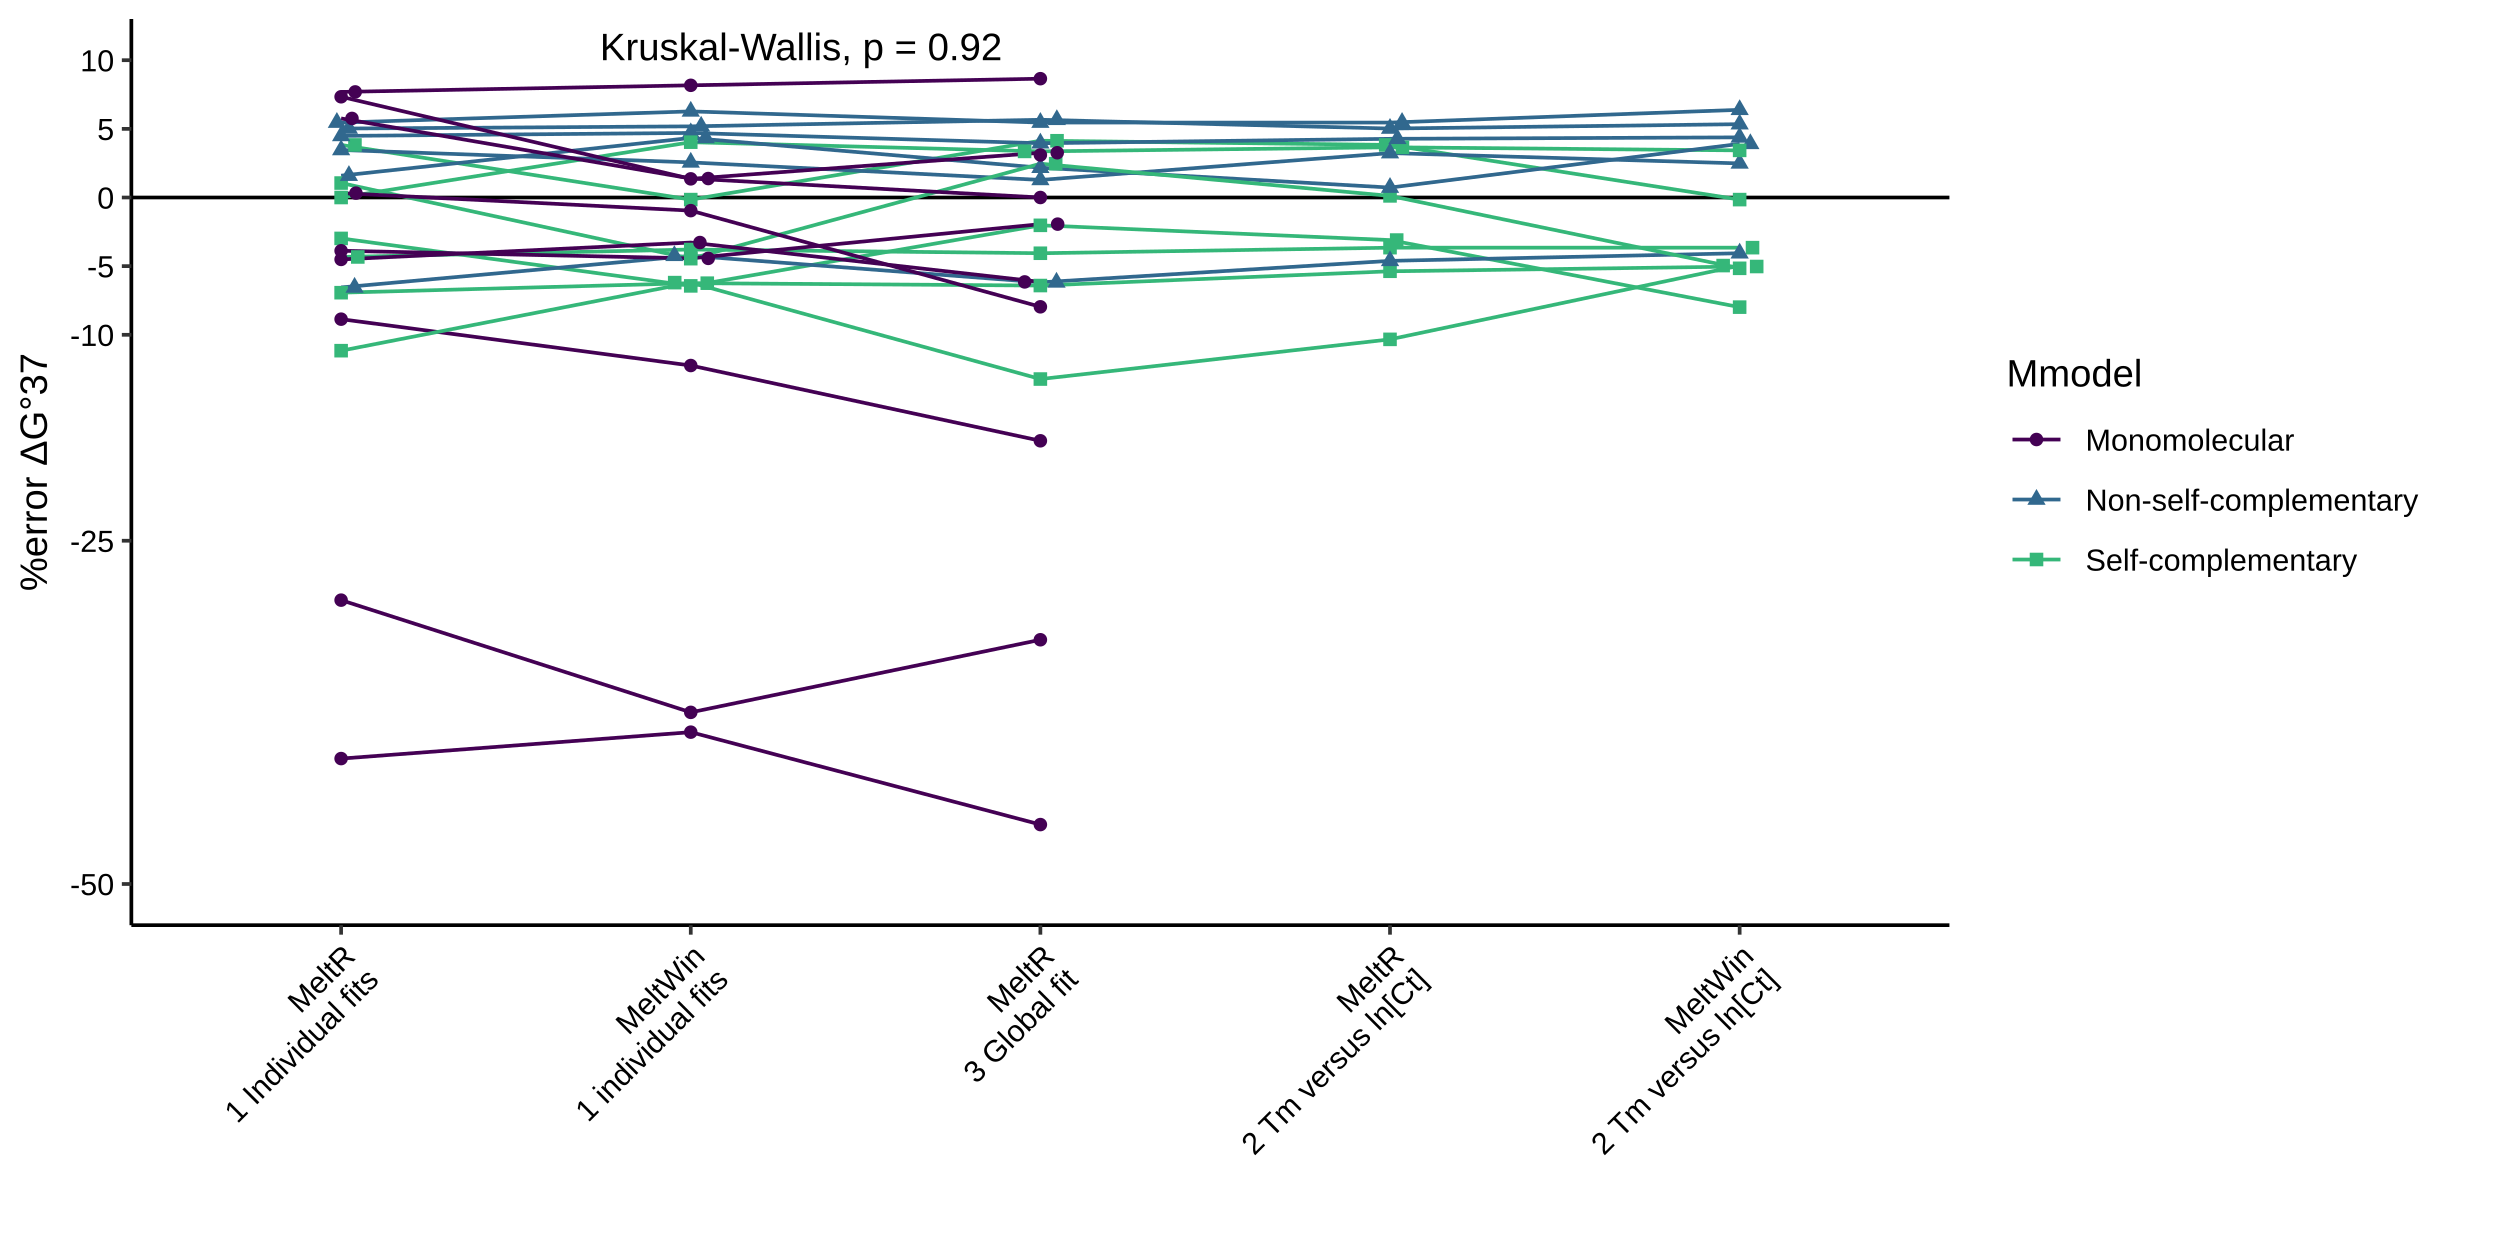
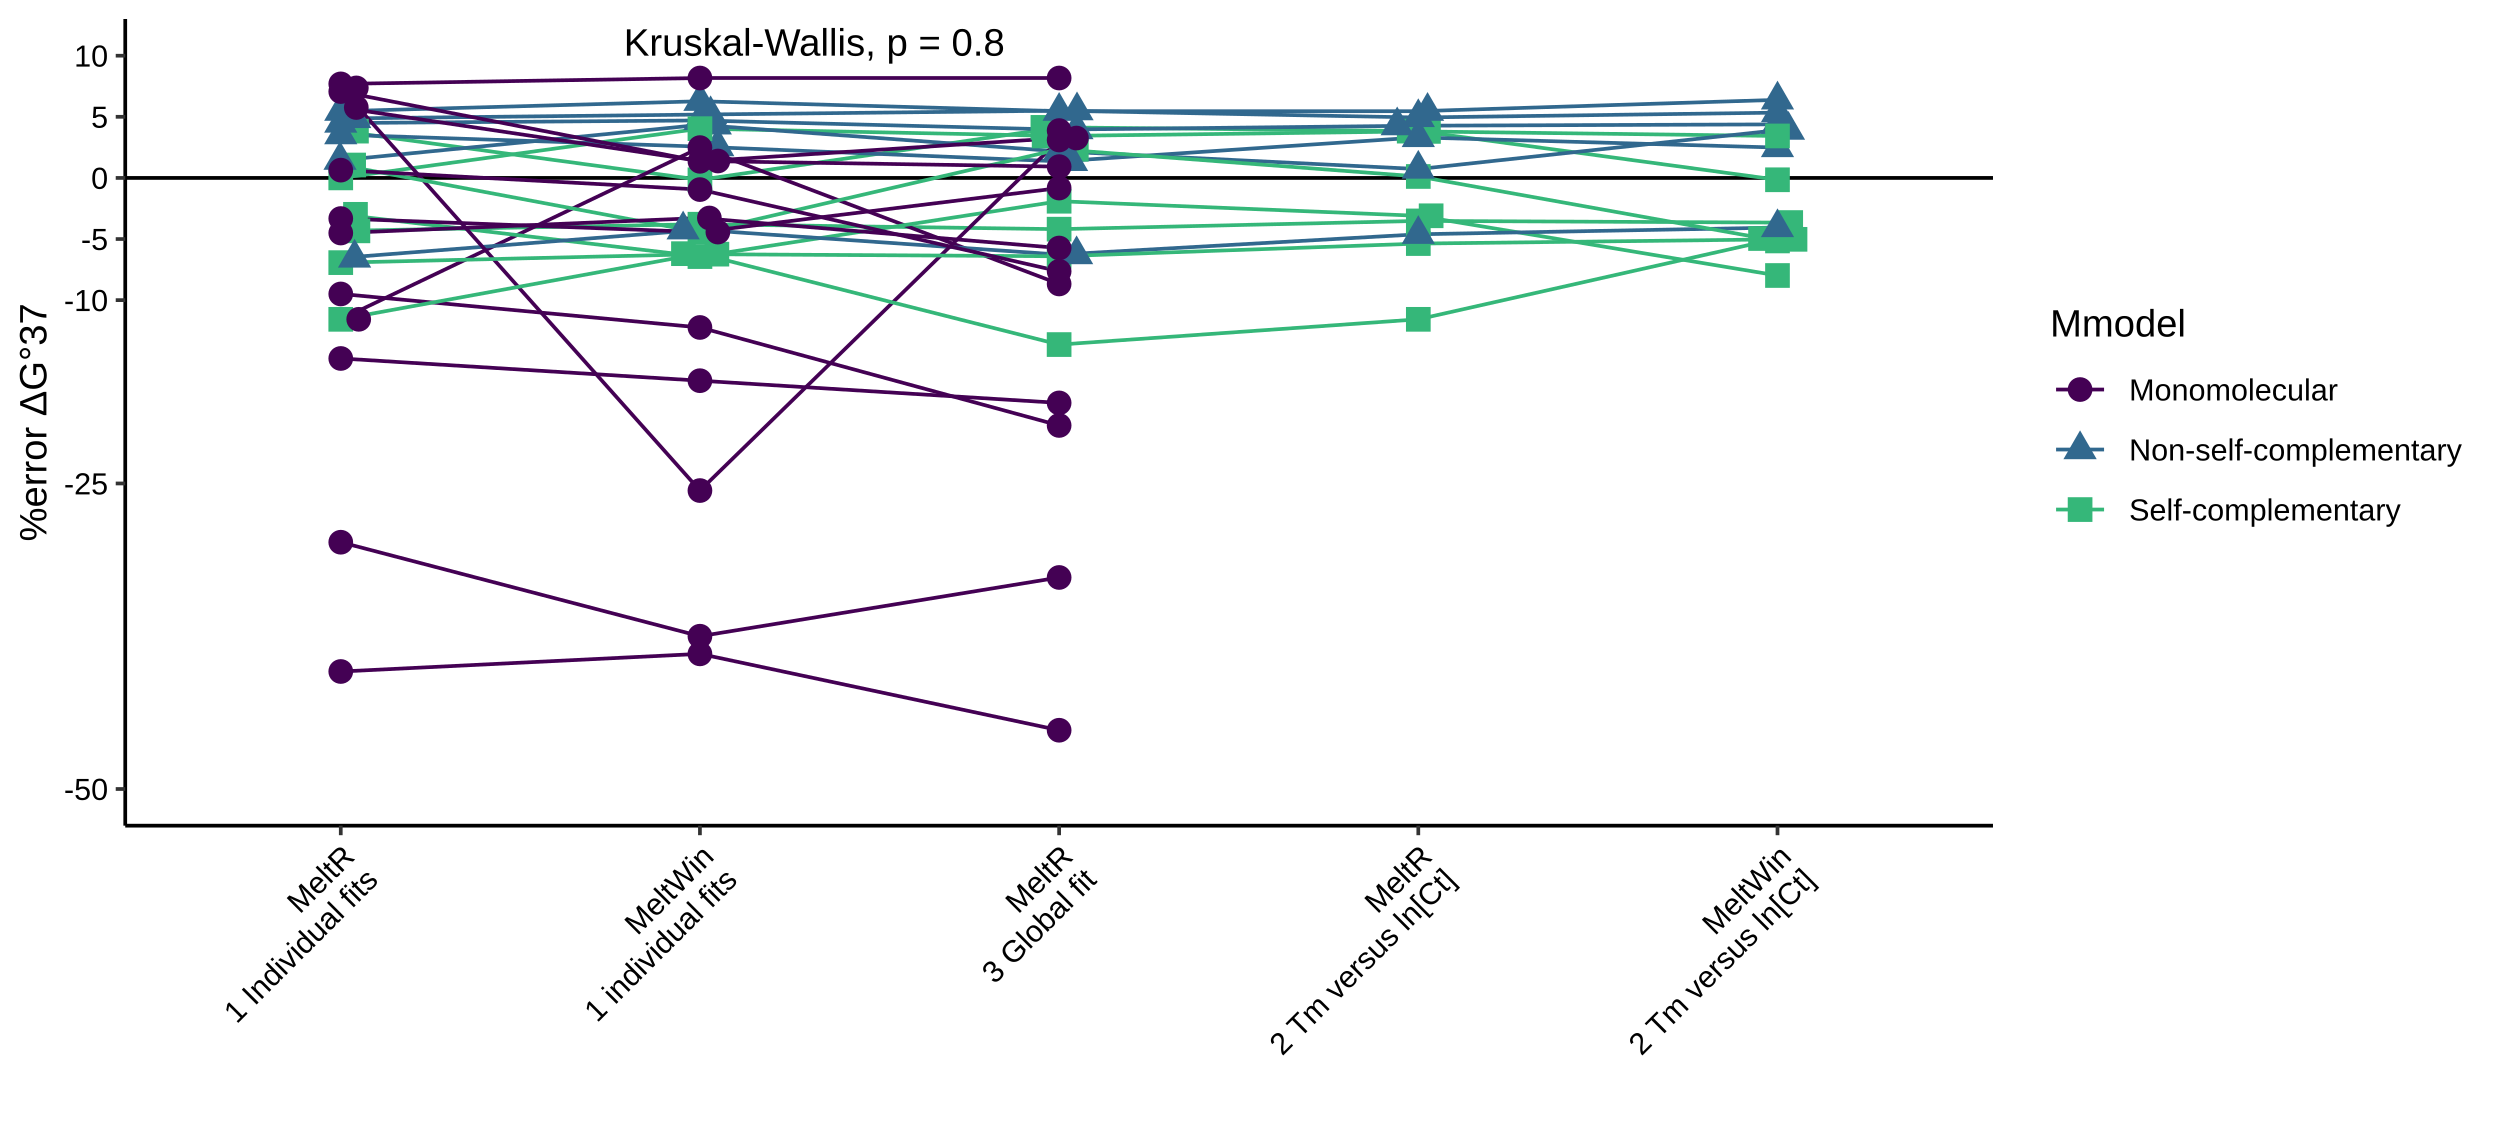
- <svg xmlns="http://www.w3.org/2000/svg" class="svglite" width="720.00pt" height="360.00pt" viewBox="0 0 720.00 360.00">
+ <svg xmlns="http://www.w3.org/2000/svg" class="svglite" width="720.00pt" height="324.00pt" viewBox="0 0 720.00 324.00">
  <defs>
    <style type="text/css">
    .svglite line, .svglite polyline, .svglite polygon, .svglite path, .svglite rect, .svglite circle {
      fill: none;
      stroke: #000000;
      stroke-linecap: round;
      stroke-linejoin: round;
      stroke-miterlimit: 10.00;
    }
    .svglite text {
      white-space: pre;
    }
  </style>
  </defs>
  <rect width="100%" height="100%" style="stroke: none; fill: #FFFFFF;" />
  <defs>
-     <clipPath id="cpMC4wMHw3MjAuMDB8MC4wMHwzNjAuMDA=">
-       <rect x="0.00" y="0.00" width="720.00" height="360.00" />
+     <clipPath id="cpMC4wMHw3MjAuMDB8MC4wMHwzMjQuMDA=">
+       <rect x="0.00" y="0.00" width="720.00" height="324.00" />
    </clipPath>
  </defs>
-   <g clip-path="url(#cpMC4wMHw3MjAuMDB8MC4wMHwzNjAuMDA=)">
-     <rect x="-0" y="0.00" width="720.00" height="360.00" style="stroke-width: 1.07; stroke: #FFFFFF; fill: #FFFFFF;" />
+   <g clip-path="url(#cpMC4wMHw3MjAuMDB8MC4wMHwzMjQuMDA=)">
+     <rect x="0.00" y="0.00" width="720.00" height="324.00" style="stroke-width: 1.07; stroke: #FFFFFF; fill: #FFFFFF;" />
  </g>
  <defs>
-     <clipPath id="cpMzcuODN8NTYxLjQzfDUuNDh8MjY2LjQ1">
-       <rect x="37.83" y="5.48" width="523.61" height="260.97" />
+     <clipPath id="cpMzYuMDd8NTczLjk4fDUuNDh8MjM3Ljc5">
+       <rect x="36.07" y="5.48" width="537.91" height="232.31" />
    </clipPath>
  </defs>
-   <g clip-path="url(#cpMzcuODN8NTYxLjQzfDUuNDh8MjY2LjQ1)">
-     <rect x="37.83" y="5.48" width="523.61" height="260.97" style="stroke-width: 1.07; stroke: none; fill: #FFFFFF;" />
-     <line x1="37.83" y1="56.88" x2="561.43" y2="56.88" style="stroke-width: 1.07; stroke-linecap: butt;" />
-     <polyline points="98.24,74.00 198.94,71.86 299.63,72.93 400.32,71.33 501.02,71.33 " style="stroke-width: 1.07; stroke: #35B779; stroke-linecap: butt;" />
-     <polyline points="98.24,56.88 198.94,40.95 299.63,43.60 400.32,42.42 501.02,43.31 " style="stroke-width: 1.07; stroke: #35B779; stroke-linecap: butt;" />
-     <polyline points="98.24,41.74 198.94,57.49 299.63,40.53 400.32,41.74 501.02,57.49 " style="stroke-width: 1.07; stroke: #35B779; stroke-linecap: butt;" />
-     <polyline points="98.24,39.14 198.94,38.29 299.63,41.25 400.32,39.98 501.02,39.56 " style="stroke-width: 1.07; stroke: #31688E; stroke-linecap: butt;" />
-     <polyline points="98.24,68.66 198.94,82.33 299.63,64.89 400.32,69.14 501.02,88.46 " style="stroke-width: 1.07; stroke: #35B779; stroke-linecap: butt;" />
-     <polyline points="98.24,50.59 198.94,39.72 299.63,48.30 400.32,54.02 501.02,41.43 " style="stroke-width: 1.07; stroke: #31688E; stroke-linecap: butt;" />
-     <polyline points="98.24,35.30 198.94,32.08 299.63,35.30 400.32,35.30 501.02,31.62 " style="stroke-width: 1.07; stroke: #31688E; stroke-linecap: butt;" />
-     <polyline points="98.24,43.20 198.94,46.77 299.63,51.82 400.32,44.09 501.02,47.06 " style="stroke-width: 1.07; stroke: #31688E; stroke-linecap: butt;" />
-     <polyline points="98.24,82.78 198.94,73.66 299.63,81.32 400.32,75.12 501.02,72.93 " style="stroke-width: 1.07; stroke: #31688E; stroke-linecap: butt;" />
-     <polyline points="98.24,37.02 198.94,36.39 299.63,34.49 400.32,37.02 501.02,35.76 " style="stroke-width: 1.07; stroke: #31688E; stroke-linecap: butt;" />
-     <polyline points="98.24,84.29 198.94,81.55 299.63,82.24 400.32,78.13 501.02,76.76 " style="stroke-width: 1.07; stroke: #35B779; stroke-linecap: butt;" />
-     <polyline points="98.24,52.71 198.94,74.50 299.63,47.15 400.32,56.42 501.02,77.28 " style="stroke-width: 1.07; stroke: #35B779; stroke-linecap: butt;" />
-     <polyline points="98.24,27.87 198.94,51.51 299.63,43.99 " style="stroke-width: 1.07; stroke: #440154; stroke-linecap: butt;" />
-     <polyline points="98.24,34.11 198.94,51.42 299.63,56.88 " style="stroke-width: 1.07; stroke: #440154; stroke-linecap: butt;" />
-     <polyline points="98.24,72.22 198.94,74.41 299.63,64.55 " style="stroke-width: 1.07; stroke: #440154; stroke-linecap: butt;" />
-     <polyline points="98.24,26.47 198.94,24.57 299.63,22.66 " style="stroke-width: 1.07; stroke: #440154; stroke-linecap: butt;" />
-     <polyline points="98.24,172.84 198.94,205.16 299.63,184.25 " style="stroke-width: 1.07; stroke: #440154; stroke-linecap: butt;" />
-     <polyline points="98.24,218.47 198.94,210.86 299.63,237.48 " style="stroke-width: 1.07; stroke: #440154; stroke-linecap: butt;" />
-     <polyline points="98.24,74.71 198.94,69.85 299.63,81.19 " style="stroke-width: 1.07; stroke: #440154; stroke-linecap: butt;" />
-     <polyline points="98.24,91.92 198.94,105.27 299.63,126.95 " style="stroke-width: 1.07; stroke: #440154; stroke-linecap: butt;" />
-     <polyline points="98.24,55.62 198.94,60.66 299.63,88.36 " style="stroke-width: 1.07; stroke: #440154; stroke-linecap: butt;" />
-     <polyline points="98.24,101.00 198.94,81.39 299.63,109.17 400.32,97.73 501.02,76.49 " style="stroke-width: 1.07; stroke: #35B779; stroke-linecap: butt;" />
-     <text x="172.77" y="17.34" style="font-size: 11.04px; font-family: &quot;Arimo&quot;;" textLength="130.81px" lengthAdjust="spacingAndGlyphs">Kruskal-Wallis, p = 0.92</text>
-     <polygon points="96.29,70.62 100.20,70.62 100.20,66.71 96.29,66.71 " style="stroke-width: 0.71; stroke: none; fill: #35B779;" />
-     <polygon points="400.29,71.09 404.20,71.09 404.20,67.18 400.29,67.18 " style="stroke-width: 0.71; stroke: none; fill: #35B779;" />
-     <polygon points="297.67,66.85 301.58,66.85 301.58,62.94 297.67,62.94 " style="stroke-width: 0.71; stroke: none; fill: #35B779;" />
-     <polygon points="101.09,75.96 105.00,75.96 105.00,72.05 101.09,72.05 " style="stroke-width: 0.71; stroke: none; fill: #35B779;" />
-     <polygon points="398.37,73.28 402.28,73.28 402.28,69.37 398.37,69.37 " style="stroke-width: 0.71; stroke: none; fill: #35B779;" />
-     <polygon points="297.67,74.89 301.58,74.89 301.58,70.98 297.67,70.98 " style="stroke-width: 0.71; stroke: none; fill: #35B779;" />
-     <polygon points="100.27,43.70 104.18,43.70 104.18,39.79 100.27,39.79 " style="stroke-width: 0.71; stroke: none; fill: #35B779;" />
-     <polygon points="397.13,43.70 401.04,43.70 401.04,39.79 397.13,39.79 " style="stroke-width: 0.71; stroke: none; fill: #35B779;" />
-     <polygon points="302.47,42.49 306.38,42.49 306.38,38.58 302.47,38.58 " style="stroke-width: 0.71; stroke: none; fill: #35B779;" />
-     <polygon points="96.29,86.25 100.20,86.25 100.20,82.34 96.29,82.34 " style="stroke-width: 0.71; stroke: none; fill: #35B779;" />
-     <polygon points="398.37,80.08 402.28,80.08 402.28,76.17 398.37,76.17 " style="stroke-width: 0.71; stroke: none; fill: #35B779;" />
-     <polygon points="297.67,84.19 301.58,84.19 301.58,80.28 297.67,80.28 " style="stroke-width: 0.71; stroke: none; fill: #35B779;" />
-     <polygon points="96.29,54.67 100.20,54.67 100.20,50.76 96.29,50.76 " style="stroke-width: 0.71; stroke: none; fill: #35B779;" />
-     <polygon points="398.37,58.37 402.28,58.37 402.28,54.46 398.37,54.46 " style="stroke-width: 0.71; stroke: none; fill: #35B779;" />
-     <polygon points="302.08,49.10 305.99,49.10 305.99,45.19 302.08,45.19 " style="stroke-width: 0.71; stroke: none; fill: #35B779;" />
-     <polygon points="96.29,102.95 100.20,102.95 100.20,99.04 96.29,99.04 " style="stroke-width: 0.71; stroke: none; fill: #35B779;" />
-     <polygon points="398.37,99.69 402.28,99.69 402.28,95.78 398.37,95.78 " style="stroke-width: 0.71; stroke: none; fill: #35B779;" />
-     <polygon points="297.67,111.12 301.58,111.12 301.58,107.21 297.67,107.21 " style="stroke-width: 0.71; stroke: none; fill: #35B779;" />
-     <polygon points="96.29,58.84 100.20,58.84 100.20,54.93 96.29,54.93 " style="stroke-width: 0.71; stroke: none; fill: #35B779;" />
-     <polygon points="401.95,44.38 405.86,44.38 405.86,40.47 401.95,40.47 " style="stroke-width: 0.71; stroke: none; fill: #35B779;" />
-     <polygon points="293.13,45.56 297.04,45.56 297.04,41.65 293.13,41.65 " style="stroke-width: 0.71; stroke: none; fill: #35B779;" />
-     <polygon points="98.24,36.10 100.87,40.66 95.61,40.66 " style="stroke-width: 0.71; stroke: none; fill: #31688E;" />
-     <polygon points="402.46,36.94 405.09,41.50 399.83,41.50 " style="stroke-width: 0.71; stroke: none; fill: #31688E;" />
-     <polygon points="299.63,38.21 302.26,42.77 297.00,42.77 " style="stroke-width: 0.71; stroke: none; fill: #31688E;" />
-     <polygon points="97.02,32.26 99.66,36.82 94.39,36.82 " style="stroke-width: 0.71; stroke: none; fill: #31688E;" />
-     <polygon points="403.79,32.26 406.42,36.82 401.16,36.82 " style="stroke-width: 0.71; stroke: none; fill: #31688E;" />
-     <polygon points="299.63,32.26 302.26,36.82 297.00,36.82 " style="stroke-width: 0.71; stroke: none; fill: #31688E;" />
-     <polygon points="100.49,47.55 103.12,52.11 97.86,52.11 " style="stroke-width: 0.71; stroke: none; fill: #31688E;" />
-     <polygon points="400.32,50.98 402.96,55.54 397.69,55.54 " style="stroke-width: 0.71; stroke: none; fill: #31688E;" />
-     <polygon points="299.63,45.26 302.26,49.82 297.00,49.82 " style="stroke-width: 0.71; stroke: none; fill: #31688E;" />
-     <polygon points="98.24,40.16 100.87,44.72 95.61,44.72 " style="stroke-width: 0.71; stroke: none; fill: #31688E;" />
-     <polygon points="400.32,41.05 402.96,45.61 397.69,45.61 " style="stroke-width: 0.71; stroke: none; fill: #31688E;" />
-     <polygon points="299.63,48.78 302.26,53.34 297.00,53.34 " style="stroke-width: 0.71; stroke: none; fill: #31688E;" />
-     <polygon points="100.49,33.98 103.12,38.54 97.86,38.54 " style="stroke-width: 0.71; stroke: none; fill: #31688E;" />
-     <polygon points="400.32,33.98 402.96,38.54 397.69,38.54 " style="stroke-width: 0.71; stroke: none; fill: #31688E;" />
-     <polygon points="304.37,31.46 307.00,36.01 301.73,36.01 " style="stroke-width: 0.71; stroke: none; fill: #31688E;" />
-     <polygon points="102.12,79.74 104.75,84.30 99.49,84.30 " style="stroke-width: 0.71; stroke: none; fill: #31688E;" />
-     <polygon points="400.32,72.08 402.96,76.64 397.69,76.64 " style="stroke-width: 0.71; stroke: none; fill: #31688E;" />
-     <polygon points="304.27,78.28 306.91,82.84 301.64,82.84 " style="stroke-width: 0.71; stroke: none; fill: #31688E;" />
-     <circle cx="98.24" cy="27.87" r="1.95" style="stroke-width: 0.71; stroke: none; fill: #440154;" />
-     <circle cx="304.48" cy="43.99" r="1.95" style="stroke-width: 0.71; stroke: none; fill: #440154;" />
-     <circle cx="102.30" cy="26.47" r="1.95" style="stroke-width: 0.71; stroke: none; fill: #440154;" />
-     <circle cx="299.63" cy="22.66" r="1.95" style="stroke-width: 0.71; stroke: none; fill: #440154;" />
-     <circle cx="98.24" cy="172.84" r="1.95" style="stroke-width: 0.71; stroke: none; fill: #440154;" />
-     <circle cx="299.63" cy="184.25" r="1.95" style="stroke-width: 0.71; stroke: none; fill: #440154;" />
-     <circle cx="98.24" cy="218.47" r="1.95" style="stroke-width: 0.71; stroke: none; fill: #440154;" />
-     <circle cx="299.63" cy="237.48" r="1.95" style="stroke-width: 0.71; stroke: none; fill: #440154;" />
-     <circle cx="299.63" cy="44.62" r="1.95" style="stroke-width: 0.71; stroke: none; fill: #440154;" />
-     <circle cx="98.24" cy="72.22" r="1.95" style="stroke-width: 0.71; stroke: none; fill: #440154;" />
-     <circle cx="304.61" cy="64.55" r="1.95" style="stroke-width: 0.71; stroke: none; fill: #440154;" />
-     <circle cx="101.37" cy="34.11" r="1.95" style="stroke-width: 0.71; stroke: none; fill: #440154;" />
-     <circle cx="299.63" cy="56.88" r="1.95" style="stroke-width: 0.71; stroke: none; fill: #440154;" />
-     <circle cx="102.51" cy="55.62" r="1.95" style="stroke-width: 0.71; stroke: none; fill: #440154;" />
-     <circle cx="299.63" cy="88.36" r="1.95" style="stroke-width: 0.71; stroke: none; fill: #440154;" />
-     <circle cx="98.24" cy="74.71" r="1.95" style="stroke-width: 0.71; stroke: none; fill: #440154;" />
-     <circle cx="295.11" cy="81.19" r="1.95" style="stroke-width: 0.71; stroke: none; fill: #440154;" />
-     <circle cx="98.24" cy="91.92" r="1.95" style="stroke-width: 0.71; stroke: none; fill: #440154;" />
-     <circle cx="299.63" cy="126.95" r="1.95" style="stroke-width: 0.71; stroke: none; fill: #440154;" />
-     <polygon points="499.06,90.41 502.97,90.41 502.97,86.50 499.06,86.50 " style="stroke-width: 0.71; stroke: none; fill: #35B779;" />
-     <polygon points="196.98,84.29 200.89,84.29 200.89,80.38 196.98,80.38 " style="stroke-width: 0.71; stroke: none; fill: #35B779;" />
-     <polygon points="502.77,73.28 506.68,73.28 506.68,69.37 502.77,69.37 " style="stroke-width: 0.71; stroke: none; fill: #35B779;" />
-     <polygon points="196.98,73.82 200.89,73.82 200.89,69.91 196.98,69.91 " style="stroke-width: 0.71; stroke: none; fill: #35B779;" />
-     <polygon points="499.06,59.44 502.97,59.44 502.97,55.53 499.06,55.53 " style="stroke-width: 0.71; stroke: none; fill: #35B779;" />
-     <polygon points="196.98,59.44 200.89,59.44 200.89,55.53 196.98,55.53 " style="stroke-width: 0.71; stroke: none; fill: #35B779;" />
-     <polygon points="503.97,78.71 507.88,78.71 507.88,74.80 503.97,74.80 " style="stroke-width: 0.71; stroke: none; fill: #35B779;" />
-     <polygon points="201.74,83.51 205.65,83.51 205.65,79.60 201.74,79.60 " style="stroke-width: 0.71; stroke: none; fill: #35B779;" />
-     <polygon points="499.06,79.23 502.97,79.23 502.97,75.32 499.06,75.32 " style="stroke-width: 0.71; stroke: none; fill: #35B779;" />
-     <polygon points="196.98,76.45 200.89,76.45 200.89,72.54 196.98,72.54 " style="stroke-width: 0.71; stroke: none; fill: #35B779;" />
-     <polygon points="494.31,78.44 498.22,78.44 498.22,74.53 494.31,74.53 " style="stroke-width: 0.71; stroke: none; fill: #35B779;" />
-     <polygon points="192.36,83.35 196.27,83.35 196.27,79.44 192.36,79.44 " style="stroke-width: 0.71; stroke: none; fill: #35B779;" />
-     <polygon points="198.94,35.25 201.57,39.81 196.30,39.81 " style="stroke-width: 0.71; stroke: none; fill: #31688E;" />
-     <polygon points="501.00,36.52 503.63,41.08 498.37,41.08 " style="stroke-width: 0.71; stroke: none; fill: #31688E;" />
-     <polygon points="198.94,29.04 201.57,33.60 196.30,33.60 " style="stroke-width: 0.71; stroke: none; fill: #31688E;" />
-     <polygon points="501.02,28.58 503.65,33.14 498.38,33.14 " style="stroke-width: 0.71; stroke: none; fill: #31688E;" />
-     <polygon points="203.24,36.68 205.87,41.24 200.60,41.24 " style="stroke-width: 0.71; stroke: none; fill: #31688E;" />
-     <polygon points="504.10,38.39 506.73,42.95 501.46,42.95 " style="stroke-width: 0.71; stroke: none; fill: #31688E;" />
-     <polygon points="198.94,43.73 201.57,48.29 196.30,48.29 " style="stroke-width: 0.71; stroke: none; fill: #31688E;" />
-     <polygon points="501.02,44.02 503.65,48.58 498.38,48.58 " style="stroke-width: 0.71; stroke: none; fill: #31688E;" />
-     <polygon points="201.93,33.35 204.56,37.91 199.29,37.91 " style="stroke-width: 0.71; stroke: none; fill: #31688E;" />
-     <polygon points="501.02,32.72 503.65,37.28 498.38,37.28 " style="stroke-width: 0.71; stroke: none; fill: #31688E;" />
-     <polygon points="194.22,70.62 196.86,75.18 191.59,75.18 " style="stroke-width: 0.71; stroke: none; fill: #31688E;" />
-     <polygon points="501.02,69.89 503.65,74.45 498.38,74.45 " style="stroke-width: 0.71; stroke: none; fill: #31688E;" />
-     <circle cx="198.94" cy="51.51" r="1.95" style="stroke-width: 0.71; stroke: none; fill: #440154;" />
-     <circle cx="198.94" cy="24.57" r="1.95" style="stroke-width: 0.71; stroke: none; fill: #440154;" />
-     <circle cx="198.94" cy="205.16" r="1.95" style="stroke-width: 0.71; stroke: none; fill: #440154;" />
-     <circle cx="198.94" cy="210.86" r="1.95" style="stroke-width: 0.71; stroke: none; fill: #440154;" />
-     <circle cx="203.97" cy="74.41" r="1.95" style="stroke-width: 0.71; stroke: none; fill: #440154;" />
-     <circle cx="203.97" cy="51.42" r="1.95" style="stroke-width: 0.71; stroke: none; fill: #440154;" />
-     <circle cx="198.94" cy="60.66" r="1.95" style="stroke-width: 0.71; stroke: none; fill: #440154;" />
-     <circle cx="201.58" cy="69.85" r="1.95" style="stroke-width: 0.71; stroke: none; fill: #440154;" />
-     <circle cx="198.94" cy="105.27" r="1.95" style="stroke-width: 0.71; stroke: none; fill: #440154;" />
-     <polygon points="196.98,42.90 200.89,42.90 200.89,38.99 196.98,38.99 " style="stroke-width: 0.71; stroke: none; fill: #35B779;" />
-     <polygon points="499.06,45.26 502.97,45.26 502.97,41.35 499.06,41.35 " style="stroke-width: 0.71; stroke: none; fill: #35B779;" />
+   <g clip-path="url(#cpMzYuMDd8NTczLjk4fDUuNDh8MjM3Ljc5)">
+     <rect x="36.07" y="5.48" width="537.91" height="232.31" style="stroke-width: 1.07; stroke: none; fill: #FFFFFF;" />
+     <line x1="36.07" y1="51.24" x2="573.98" y2="51.24" style="stroke-width: 1.07; stroke-linecap: butt;" />
+     <polyline points="98.14,66.48 201.58,64.57 305.03,66.00 408.47,63.62 511.92,64.10 " style="stroke-width: 1.07; stroke: #35B779; stroke-linecap: butt;" />
+     <polyline points="98.14,51.24 201.58,37.05 305.03,39.16 408.47,37.84 511.92,39.16 " style="stroke-width: 1.07; stroke: #35B779; stroke-linecap: butt;" />
+     <polyline points="98.14,37.76 201.58,51.78 305.03,36.68 408.47,37.76 511.92,51.78 " style="stroke-width: 1.07; stroke: #35B779; stroke-linecap: butt;" />
+     <polyline points="98.14,35.44 201.58,34.69 305.03,37.32 408.47,36.20 511.92,35.82 " style="stroke-width: 1.07; stroke: #31688E; stroke-linecap: butt;" />
+     <polyline points="98.14,91.96 201.58,42.51 305.03,81.78 " style="stroke-width: 1.07; stroke: #440154; stroke-linecap: butt;" />
+     <polyline points="98.14,61.73 201.58,73.89 305.03,57.95 408.47,62.15 511.92,79.35 " style="stroke-width: 1.07; stroke: #35B779; stroke-linecap: butt;" />
+     <polyline points="98.14,46.14 201.58,35.96 305.03,43.60 408.47,48.69 511.92,37.48 " style="stroke-width: 1.07; stroke: #31688E; stroke-linecap: butt;" />
+     <polyline points="98.14,32.02 201.58,29.16 305.03,32.02 408.47,32.02 511.92,28.75 " style="stroke-width: 1.07; stroke: #31688E; stroke-linecap: butt;" />
+     <polyline points="98.14,38.79 201.58,42.23 305.03,46.47 408.47,39.58 511.92,42.50 " style="stroke-width: 1.07; stroke: #31688E; stroke-linecap: butt;" />
+     <polyline points="98.14,74.29 201.58,66.18 305.03,73.32 408.47,67.47 511.92,65.53 " style="stroke-width: 1.07; stroke: #31688E; stroke-linecap: butt;" />
+     <polyline points="98.14,34.12 201.58,32.99 305.03,31.87 408.47,33.84 511.92,32.43 " style="stroke-width: 1.07; stroke: #31688E; stroke-linecap: butt;" />
+     <polyline points="98.14,25.32 201.58,141.28 305.03,40.32 " style="stroke-width: 1.07; stroke: #440154; stroke-linecap: butt;" />
+     <polyline points="98.14,75.64 201.58,73.20 305.03,73.81 408.47,70.15 511.92,68.93 " style="stroke-width: 1.07; stroke: #35B779; stroke-linecap: butt;" />
+     <polyline points="98.14,47.52 201.58,66.92 305.03,42.99 408.47,50.83 511.92,69.39 " style="stroke-width: 1.07; stroke: #35B779; stroke-linecap: butt;" />
+     <polyline points="98.14,103.24 201.58,109.64 305.03,116.04 " style="stroke-width: 1.07; stroke: #440154; stroke-linecap: butt;" />
+     <polyline points="98.14,26.37 201.58,46.46 305.03,39.76 " style="stroke-width: 1.07; stroke: #440154; stroke-linecap: butt;" />
+     <polyline points="98.14,30.96 201.58,46.37 305.03,47.99 " style="stroke-width: 1.07; stroke: #440154; stroke-linecap: butt;" />
+     <polyline points="98.14,62.94 201.58,66.84 305.03,54.16 " style="stroke-width: 1.07; stroke: #440154; stroke-linecap: butt;" />
+     <polyline points="98.14,24.16 201.58,22.47 305.03,22.47 " style="stroke-width: 1.07; stroke: #440154; stroke-linecap: butt;" />
+     <polyline points="98.14,156.16 201.58,183.23 305.03,166.31 " style="stroke-width: 1.07; stroke: #440154; stroke-linecap: butt;" />
+     <polyline points="98.14,193.39 201.58,188.31 305.03,210.31 " style="stroke-width: 1.07; stroke: #440154; stroke-linecap: butt;" />
+     <polyline points="98.14,67.11 201.58,62.78 305.03,71.43 " style="stroke-width: 1.07; stroke: #440154; stroke-linecap: butt;" />
+     <polyline points="98.14,84.66 201.58,94.31 305.03,122.53 " style="stroke-width: 1.07; stroke: #440154; stroke-linecap: butt;" />
+     <polyline points="98.14,49.00 201.58,54.60 305.03,78.14 " style="stroke-width: 1.07; stroke: #440154; stroke-linecap: butt;" />
+     <polyline points="98.14,91.96 201.58,73.06 305.03,99.24 408.47,91.96 511.92,68.69 " style="stroke-width: 1.07; stroke: #35B779; stroke-linecap: butt;" />
+     <text x="179.65" y="16.04" style="font-size: 11.04px; font-family: &quot;Arial&quot;;" textLength="109.63px" lengthAdjust="spacingAndGlyphs">Kruskal-Wallis, p = 0.8</text>
+     <polygon points="98.82,65.28 105.93,65.28 105.93,58.17 98.82,58.17 " style="stroke-width: 0.71; stroke: none; fill: #35B779;" />
+     <polygon points="99.52,70.04 106.63,70.04 106.63,62.92 99.52,62.92 " style="stroke-width: 0.71; stroke: none; fill: #35B779;" />
+     <polygon points="99.10,41.32 106.21,41.32 106.21,34.21 99.10,34.21 " style="stroke-width: 0.71; stroke: none; fill: #35B779;" />
+     <polygon points="94.58,79.19 101.69,79.19 101.69,72.08 94.58,72.08 " style="stroke-width: 0.71; stroke: none; fill: #35B779;" />
+     <polygon points="98.29,51.08 105.40,51.08 105.40,43.97 98.29,43.97 " style="stroke-width: 0.71; stroke: none; fill: #35B779;" />
+     <polygon points="94.58,95.52 101.69,95.52 101.69,88.41 94.58,88.41 " style="stroke-width: 0.71; stroke: none; fill: #35B779;" />
+     <polygon points="94.58,54.79 101.69,54.79 101.69,47.68 94.58,47.68 " style="stroke-width: 0.71; stroke: none; fill: #35B779;" />
+     <polygon points="98.14,29.91 102.92,38.21 93.35,38.21 " style="stroke-width: 0.71; stroke: none; fill: #31688E;" />
+     <polygon points="98.14,26.50 102.92,34.79 93.35,34.79 " style="stroke-width: 0.71; stroke: none; fill: #31688E;" />
+     <polygon points="97.93,40.62 102.72,48.91 93.14,48.91 " style="stroke-width: 0.71; stroke: none; fill: #31688E;" />
+     <polygon points="98.14,33.26 102.92,41.55 93.35,41.55 " style="stroke-width: 0.71; stroke: none; fill: #31688E;" />
+     <polygon points="102.16,28.59 106.95,36.88 97.37,36.88 " style="stroke-width: 0.71; stroke: none; fill: #31688E;" />
+     <polygon points="102.12,68.76 106.91,77.06 97.33,77.06 " style="stroke-width: 0.71; stroke: none; fill: #31688E;" />
+     <circle cx="98.14" cy="26.37" r="3.56" style="stroke-width: 0.71; stroke: none; fill: #440154;" />
+     <circle cx="98.14" cy="24.16" r="3.56" style="stroke-width: 0.71; stroke: none; fill: #440154;" />
+     <circle cx="98.14" cy="156.16" r="3.56" style="stroke-width: 0.71; stroke: none; fill: #440154;" />
+     <circle cx="98.14" cy="193.39" r="3.56" style="stroke-width: 0.71; stroke: none; fill: #440154;" />
+     <circle cx="98.14" cy="62.94" r="3.56" style="stroke-width: 0.71; stroke: none; fill: #440154;" />
+     <circle cx="102.61" cy="30.96" r="3.56" style="stroke-width: 0.71; stroke: none; fill: #440154;" />
+     <circle cx="98.14" cy="49.00" r="3.56" style="stroke-width: 0.71; stroke: none; fill: #440154;" />
+     <circle cx="98.14" cy="67.11" r="3.56" style="stroke-width: 0.71; stroke: none; fill: #440154;" />
+     <circle cx="98.14" cy="84.66" r="3.56" style="stroke-width: 0.71; stroke: none; fill: #440154;" />
+     <circle cx="98.14" cy="103.24" r="3.56" style="stroke-width: 0.71; stroke: none; fill: #440154;" />
+     <circle cx="103.31" cy="91.96" r="3.56" style="stroke-width: 0.71; stroke: none; fill: #440154;" />
+     <circle cx="102.62" cy="25.32" r="3.56" style="stroke-width: 0.71; stroke: none; fill: #440154;" />
+     <polygon points="198.03,77.45 205.14,77.45 205.14,70.34 198.03,70.34 " style="stroke-width: 0.71; stroke: none; fill: #35B779;" />
+     <polygon points="198.03,68.13 205.14,68.13 205.14,61.02 198.03,61.02 " style="stroke-width: 0.71; stroke: none; fill: #35B779;" />
+     <polygon points="198.03,55.33 205.14,55.33 205.14,48.22 198.03,48.22 " style="stroke-width: 0.71; stroke: none; fill: #35B779;" />
+     <polygon points="202.91,76.75 210.02,76.75 210.02,69.64 202.91,69.64 " style="stroke-width: 0.71; stroke: none; fill: #35B779;" />
+     <polygon points="198.03,70.47 205.14,70.47 205.14,63.36 198.03,63.36 " style="stroke-width: 0.71; stroke: none; fill: #35B779;" />
+     <polygon points="193.28,76.61 200.39,76.61 200.39,69.50 193.28,69.50 " style="stroke-width: 0.71; stroke: none; fill: #35B779;" />
+     <polygon points="201.58,29.16 206.37,37.46 196.79,37.46 " style="stroke-width: 0.71; stroke: none; fill: #31688E;" />
+     <polygon points="201.58,23.63 206.37,31.93 196.79,31.93 " style="stroke-width: 0.71; stroke: none; fill: #31688E;" />
+     <polygon points="206.00,30.43 210.79,38.72 201.21,38.72 " style="stroke-width: 0.71; stroke: none; fill: #31688E;" />
+     <polygon points="206.71,36.70 211.50,45.00 201.92,45.00 " style="stroke-width: 0.71; stroke: none; fill: #31688E;" />
+     <polygon points="204.65,27.46 209.44,35.76 199.87,35.76 " style="stroke-width: 0.71; stroke: none; fill: #31688E;" />
+     <polygon points="196.74,60.65 201.53,68.94 191.95,68.94 " style="stroke-width: 0.71; stroke: none; fill: #31688E;" />
+     <circle cx="201.58" cy="46.46" r="3.56" style="stroke-width: 0.71; stroke: none; fill: #440154;" />
+     <circle cx="201.58" cy="22.47" r="3.56" style="stroke-width: 0.71; stroke: none; fill: #440154;" />
+     <circle cx="201.58" cy="183.23" r="3.56" style="stroke-width: 0.71; stroke: none; fill: #440154;" />
+     <circle cx="201.58" cy="188.31" r="3.56" style="stroke-width: 0.71; stroke: none; fill: #440154;" />
+     <circle cx="206.75" cy="66.84" r="3.56" style="stroke-width: 0.71; stroke: none; fill: #440154;" />
+     <circle cx="206.75" cy="46.37" r="3.56" style="stroke-width: 0.71; stroke: none; fill: #440154;" />
+     <circle cx="201.58" cy="54.60" r="3.56" style="stroke-width: 0.71; stroke: none; fill: #440154;" />
+     <circle cx="204.30" cy="62.78" r="3.56" style="stroke-width: 0.71; stroke: none; fill: #440154;" />
+     <circle cx="201.58" cy="94.31" r="3.56" style="stroke-width: 0.71; stroke: none; fill: #440154;" />
+     <polygon points="198.03,40.61 205.14,40.61 205.14,33.50 198.03,33.50 " style="stroke-width: 0.71; stroke: none; fill: #35B779;" />
+     <circle cx="201.58" cy="109.64" r="3.56" style="stroke-width: 0.71; stroke: none; fill: #440154;" />
+     <circle cx="201.58" cy="42.51" r="3.56" style="stroke-width: 0.71; stroke: none; fill: #440154;" />
+     <circle cx="201.58" cy="141.28" r="3.56" style="stroke-width: 0.71; stroke: none; fill: #440154;" />
+     <polygon points="301.47,61.51 308.58,61.51 308.58,54.40 301.47,54.40 " style="stroke-width: 0.71; stroke: none; fill: #35B779;" />
+     <polygon points="301.47,69.56 308.58,69.56 308.58,62.45 301.47,62.45 " style="stroke-width: 0.71; stroke: none; fill: #35B779;" />
+     <polygon points="296.80,40.24 303.91,40.24 303.91,33.13 296.80,33.13 " style="stroke-width: 0.71; stroke: none; fill: #35B779;" />
+     <polygon points="301.47,77.36 308.58,77.36 308.58,70.25 301.47,70.25 " style="stroke-width: 0.71; stroke: none; fill: #35B779;" />
+     <polygon points="306.42,46.54 313.53,46.54 313.53,39.43 306.42,39.43 " style="stroke-width: 0.71; stroke: none; fill: #35B779;" />
+     <polygon points="301.47,102.79 308.58,102.79 308.58,95.68 301.47,95.68 " style="stroke-width: 0.71; stroke: none; fill: #35B779;" />
+     <polygon points="297.16,42.71 304.27,42.71 304.27,35.60 297.16,35.60 " style="stroke-width: 0.71; stroke: none; fill: #35B779;" />
+     <polygon points="310.15,31.80 314.94,40.09 305.37,40.09 " style="stroke-width: 0.71; stroke: none; fill: #31688E;" />
+     <polygon points="305.03,26.50 309.81,34.79 300.24,34.79 " style="stroke-width: 0.71; stroke: none; fill: #31688E;" />
+     <polygon points="305.03,38.07 309.81,46.36 300.24,46.36 " style="stroke-width: 0.71; stroke: none; fill: #31688E;" />
+     <polygon points="308.61,40.94 313.40,49.24 303.82,49.24 " style="stroke-width: 0.71; stroke: none; fill: #31688E;" />
+     <polygon points="310.18,26.34 314.97,34.63 305.40,34.63 " style="stroke-width: 0.71; stroke: none; fill: #31688E;" />
+     <polygon points="310.06,67.79 314.84,76.08 305.27,76.08 " style="stroke-width: 0.71; stroke: none; fill: #31688E;" />
+     <circle cx="310.01" cy="39.76" r="3.56" style="stroke-width: 0.71; stroke: none; fill: #440154;" />
+     <circle cx="305.03" cy="22.47" r="3.56" style="stroke-width: 0.71; stroke: none; fill: #440154;" />
+     <circle cx="305.03" cy="166.31" r="3.56" style="stroke-width: 0.71; stroke: none; fill: #440154;" />
+     <circle cx="305.03" cy="210.31" r="3.56" style="stroke-width: 0.71; stroke: none; fill: #440154;" />
+     <circle cx="305.03" cy="37.60" r="3.56" style="stroke-width: 0.71; stroke: none; fill: #440154;" />
+     <circle cx="305.03" cy="54.16" r="3.56" style="stroke-width: 0.71; stroke: none; fill: #440154;" />
+     <circle cx="305.03" cy="47.99" r="3.56" style="stroke-width: 0.71; stroke: none; fill: #440154;" />
+     <circle cx="305.03" cy="78.14" r="3.56" style="stroke-width: 0.71; stroke: none; fill: #440154;" />
+     <circle cx="305.03" cy="71.43" r="3.56" style="stroke-width: 0.71; stroke: none; fill: #440154;" />
+     <circle cx="305.03" cy="122.53" r="3.56" style="stroke-width: 0.71; stroke: none; fill: #440154;" />
+     <circle cx="305.03" cy="116.04" r="3.56" style="stroke-width: 0.71; stroke: none; fill: #440154;" />
+     <circle cx="305.03" cy="81.78" r="3.56" style="stroke-width: 0.71; stroke: none; fill: #440154;" />
+     <circle cx="305.03" cy="40.32" r="3.56" style="stroke-width: 0.71; stroke: none; fill: #440154;" />
+     <polygon points="408.61,65.70 415.72,65.70 415.72,58.59 408.61,58.59 " style="stroke-width: 0.71; stroke: none; fill: #35B779;" />
+     <polygon points="404.92,67.18 412.03,67.18 412.03,60.07 404.92,60.07 " style="stroke-width: 0.71; stroke: none; fill: #35B779;" />
+     <polygon points="402.30,41.32 409.41,41.32 409.41,34.21 402.30,34.21 " style="stroke-width: 0.71; stroke: none; fill: #35B779;" />
+     <polygon points="404.92,73.70 412.03,73.70 412.03,66.59 404.92,66.59 " style="stroke-width: 0.71; stroke: none; fill: #35B779;" />
+     <polygon points="404.92,54.38 412.03,54.38 412.03,47.27 404.92,47.27 " style="stroke-width: 0.71; stroke: none; fill: #35B779;" />
+     <polygon points="404.92,95.52 412.03,95.52 412.03,88.41 404.92,88.41 " style="stroke-width: 0.71; stroke: none; fill: #35B779;" />
+     <polygon points="407.84,41.40 414.95,41.40 414.95,34.29 407.84,34.29 " style="stroke-width: 0.71; stroke: none; fill: #35B779;" />
+     <polygon points="402.39,30.67 407.18,38.96 397.60,38.96 " style="stroke-width: 0.71; stroke: none; fill: #31688E;" />
+     <polygon points="411.13,26.50 415.92,34.79 406.34,34.79 " style="stroke-width: 0.71; stroke: none; fill: #31688E;" />
+     <polygon points="408.47,43.16 413.26,51.46 403.68,51.46 " style="stroke-width: 0.71; stroke: none; fill: #31688E;" />
+     <polygon points="408.47,34.06 413.26,42.35 403.68,42.35 " style="stroke-width: 0.71; stroke: none; fill: #31688E;" />
+     <polygon points="408.47,28.31 413.26,36.60 403.68,36.60 " style="stroke-width: 0.71; stroke: none; fill: #31688E;" />
+     <polygon points="408.47,61.95 413.26,70.24 403.68,70.24 " style="stroke-width: 0.71; stroke: none; fill: #31688E;" />
+     <polygon points="508.36,82.90 515.47,82.90 515.47,75.79 508.36,75.79 " style="stroke-width: 0.71; stroke: none; fill: #35B779;" />
+     <polygon points="512.17,67.65 519.28,67.65 519.28,60.54 512.17,60.54 " style="stroke-width: 0.71; stroke: none; fill: #35B779;" />
+     <polygon points="508.36,55.33 515.47,55.33 515.47,48.22 508.36,48.22 " style="stroke-width: 0.71; stroke: none; fill: #35B779;" />
+     <polygon points="513.41,72.48 520.52,72.48 520.52,65.37 513.41,65.37 " style="stroke-width: 0.71; stroke: none; fill: #35B779;" />
+     <polygon points="508.36,72.95 515.47,72.95 515.47,65.84 508.36,65.84 " style="stroke-width: 0.71; stroke: none; fill: #35B779;" />
+     <polygon points="503.48,72.25 510.59,72.25 510.59,65.14 503.48,65.14 " style="stroke-width: 0.71; stroke: none; fill: #35B779;" />
+     <polygon points="511.90,30.29 516.69,38.58 507.11,38.58 " style="stroke-width: 0.71; stroke: none; fill: #31688E;" />
+     <polygon points="511.92,23.22 516.70,31.52 507.13,31.52 " style="stroke-width: 0.71; stroke: none; fill: #31688E;" />
+     <polygon points="515.08,31.96 519.87,40.25 510.29,40.25 " style="stroke-width: 0.71; stroke: none; fill: #31688E;" />
+     <polygon points="511.92,36.97 516.70,45.26 507.13,45.26 " style="stroke-width: 0.71; stroke: none; fill: #31688E;" />
+     <polygon points="511.92,26.90 516.70,35.20 507.13,35.20 " style="stroke-width: 0.71; stroke: none; fill: #31688E;" />
+     <polygon points="511.92,60.00 516.70,68.29 507.13,68.29 " style="stroke-width: 0.71; stroke: none; fill: #31688E;" />
+     <polygon points="508.36,42.71 515.47,42.71 515.47,35.60 508.36,35.60 " style="stroke-width: 0.71; stroke: none; fill: #35B779;" />
  </g>
-   <g clip-path="url(#cpMC4wMHw3MjAuMDB8MC4wMHwzNjAuMDA=)">
-     <polyline points="37.83,266.45 37.83,5.48 " style="stroke-width: 1.07; stroke-linecap: butt;" />
-     <text x="32.89" y="257.79" text-anchor="end" style="font-size: 8.80px; font-family: &quot;Arimo&quot;;" textLength="14.36px" lengthAdjust="spacingAndGlyphs">-50</text>
-     <text x="32.89" y="158.94" text-anchor="end" style="font-size: 8.80px; font-family: &quot;Arimo&quot;;" textLength="14.36px" lengthAdjust="spacingAndGlyphs">-25</text>
-     <text x="32.89" y="99.63" text-anchor="end" style="font-size: 8.80px; font-family: &quot;Arimo&quot;;" textLength="14.36px" lengthAdjust="spacingAndGlyphs">-10</text>
-     <text x="32.89" y="79.86" text-anchor="end" style="font-size: 8.80px; font-family: &quot;Arimo&quot;;" textLength="8.77px" lengthAdjust="spacingAndGlyphs">-5</text>
-     <text x="32.89" y="60.09" text-anchor="end" style="font-size: 8.80px; font-family: &quot;Arimo&quot;;" textLength="5.59px" lengthAdjust="spacingAndGlyphs">0</text>
-     <text x="32.89" y="40.32" text-anchor="end" style="font-size: 8.80px; font-family: &quot;Arimo&quot;;" textLength="5.59px" lengthAdjust="spacingAndGlyphs">5</text>
-     <text x="32.89" y="20.55" text-anchor="end" style="font-size: 8.80px; font-family: &quot;Arimo&quot;;" textLength="11.19px" lengthAdjust="spacingAndGlyphs">10</text>
-     <polyline points="35.09,254.59 37.83,254.59 " style="stroke-width: 1.07; stroke: #333333; stroke-linecap: butt;" />
-     <polyline points="35.09,155.73 37.83,155.73 " style="stroke-width: 1.07; stroke: #333333; stroke-linecap: butt;" />
-     <polyline points="35.09,96.42 37.83,96.42 " style="stroke-width: 1.07; stroke: #333333; stroke-linecap: butt;" />
-     <polyline points="35.09,76.65 37.83,76.65 " style="stroke-width: 1.07; stroke: #333333; stroke-linecap: butt;" />
-     <polyline points="35.09,56.88 37.83,56.88 " style="stroke-width: 1.07; stroke: #333333; stroke-linecap: butt;" />
-     <polyline points="35.09,37.11 37.83,37.11 " style="stroke-width: 1.07; stroke: #333333; stroke-linecap: butt;" />
-     <polyline points="35.09,17.34 37.83,17.34 " style="stroke-width: 1.07; stroke: #333333; stroke-linecap: butt;" />
-     <polyline points="37.83,266.45 561.43,266.45 " style="stroke-width: 1.07; stroke-linecap: butt;" />
-     <polyline points="98.24,269.19 98.24,266.45 " style="stroke-width: 1.07; stroke: #333333; stroke-linecap: butt;" />
-     <polyline points="198.94,269.19 198.94,266.45 " style="stroke-width: 1.07; stroke: #333333; stroke-linecap: butt;" />
-     <polyline points="299.63,269.19 299.63,266.45 " style="stroke-width: 1.07; stroke: #333333; stroke-linecap: butt;" />
-     <polyline points="400.32,269.19 400.32,266.45 " style="stroke-width: 1.07; stroke: #333333; stroke-linecap: butt;" />
-     <polyline points="501.02,269.19 501.02,266.45 " style="stroke-width: 1.07; stroke: #333333; stroke-linecap: butt;" />
-     <text transform="translate(102.78,275.92) rotate(-45)" text-anchor="end" style="font-size: 8.80px; font-family: &quot;Arimo&quot;;" textLength="25.01px" lengthAdjust="spacingAndGlyphs">MeltR</text>
-     <text transform="translate(109.50,282.64) rotate(-45)" text-anchor="end" style="font-size: 8.80px; font-family: &quot;Arimo&quot;;" textLength="67.62px" lengthAdjust="spacingAndGlyphs">1 Individual fits</text>
-     <text transform="translate(203.47,275.92) rotate(-45)" text-anchor="end" style="font-size: 8.80px; font-family: &quot;Arimo&quot;;" textLength="35.42px" lengthAdjust="spacingAndGlyphs">MeltWin</text>
-     <text transform="translate(210.19,282.64) rotate(-45)" text-anchor="end" style="font-size: 8.80px; font-family: &quot;Arimo&quot;;" textLength="67.47px" lengthAdjust="spacingAndGlyphs">1 individual fits</text>
-     <text transform="translate(304.17,275.92) rotate(-45)" text-anchor="end" style="font-size: 8.80px; font-family: &quot;Arimo&quot;;" textLength="25.01px" lengthAdjust="spacingAndGlyphs">MeltR</text>
-     <text transform="translate(310.89,282.64) rotate(-45)" text-anchor="end" style="font-size: 8.80px; font-family: &quot;Arimo&quot;;" textLength="48.25px" lengthAdjust="spacingAndGlyphs">3 Global fit</text>
-     <text transform="translate(404.86,275.92) rotate(-45)" text-anchor="end" style="font-size: 8.80px; font-family: &quot;Arimo&quot;;" textLength="25.01px" lengthAdjust="spacingAndGlyphs">MeltR</text>
-     <text transform="translate(411.58,282.64) rotate(-45)" text-anchor="end" style="font-size: 8.80px; font-family: &quot;Arimo&quot;;" textLength="81.37px" lengthAdjust="spacingAndGlyphs">2 Tm versus ln[Ct]</text>
-     <text transform="translate(505.55,275.92) rotate(-45)" text-anchor="end" style="font-size: 8.80px; font-family: &quot;Arimo&quot;;" textLength="35.42px" lengthAdjust="spacingAndGlyphs">MeltWin</text>
-     <text transform="translate(512.27,282.64) rotate(-45)" text-anchor="end" style="font-size: 8.80px; font-family: &quot;Arimo&quot;;" textLength="81.37px" lengthAdjust="spacingAndGlyphs">2 Tm versus ln[Ct]</text>
-     <text transform="translate(13.50,135.96) rotate(-90)" text-anchor="middle" style="font-size: 11.00px; font-family: &quot;Arimo&quot;;" textLength="76.13px" lengthAdjust="spacingAndGlyphs">%error ΔG°37</text>
-     <rect x="572.39" y="96.67" width="142.13" height="78.59" style="stroke-width: 1.07; stroke: none; fill: #FFFFFF;" />
-     <text x="577.87" y="111.31" style="font-size: 11.00px; font-family: &quot;Arimo&quot;;" textLength="43.75px" lengthAdjust="spacingAndGlyphs">Mmodel</text>
-     <line x1="579.60" y1="126.58" x2="593.42" y2="126.58" style="stroke-width: 1.07; stroke: #440154; stroke-linecap: butt;" />
-     <circle cx="586.51" cy="126.58" r="1.95" style="stroke-width: 0.71; stroke: none; fill: #440154;" />
-     <line x1="579.60" y1="143.86" x2="593.42" y2="143.86" style="stroke-width: 1.07; stroke: #31688E; stroke-linecap: butt;" />
-     <polygon points="586.51,140.82 589.14,145.38 583.88,145.38 " style="stroke-width: 0.71; stroke: none; fill: #31688E;" />
-     <line x1="579.60" y1="161.14" x2="593.42" y2="161.14" style="stroke-width: 1.07; stroke: #35B779; stroke-linecap: butt;" />
-     <polygon points="584.56,163.09 588.47,163.09 588.47,159.18 584.56,159.18 " style="stroke-width: 0.71; stroke: none; fill: #35B779;" />
-     <text x="600.63" y="129.79" style="font-size: 8.80px; font-family: &quot;Arimo&quot;;" textLength="67.62px" lengthAdjust="spacingAndGlyphs">Monomolecular</text>
-     <text x="600.63" y="147.07" style="font-size: 8.80px; font-family: &quot;Arimo&quot;;" textLength="108.41px" lengthAdjust="spacingAndGlyphs">Non-self-complementary</text>
-     <text x="600.63" y="164.35" style="font-size: 8.80px; font-family: &quot;Arimo&quot;;" textLength="88.70px" lengthAdjust="spacingAndGlyphs">Self-complementary</text>
+   <g clip-path="url(#cpMC4wMHw3MjAuMDB8MC4wMHwzMjQuMDA=)">
+     <polyline points="36.07,237.79 36.07,5.48 " style="stroke-width: 1.07; stroke-linecap: butt;" />
+     <text x="31.14" y="230.38" text-anchor="end" style="font-size: 8.80px; font-family: &quot;Arial&quot;;" textLength="12.72px" lengthAdjust="spacingAndGlyphs">-50</text>
+     <text x="31.14" y="142.39" text-anchor="end" style="font-size: 8.80px; font-family: &quot;Arial&quot;;" textLength="12.72px" lengthAdjust="spacingAndGlyphs">-25</text>
+     <text x="31.14" y="89.59" text-anchor="end" style="font-size: 8.80px; font-family: &quot;Arial&quot;;" textLength="12.72px" lengthAdjust="spacingAndGlyphs">-10</text>
+     <text x="31.14" y="71.99" text-anchor="end" style="font-size: 8.80px; font-family: &quot;Arial&quot;;" textLength="7.83px" lengthAdjust="spacingAndGlyphs">-5</text>
+     <text x="31.14" y="54.39" text-anchor="end" style="font-size: 8.80px; font-family: &quot;Arial&quot;;" textLength="4.90px" lengthAdjust="spacingAndGlyphs">0</text>
+     <text x="31.14" y="36.79" text-anchor="end" style="font-size: 8.80px; font-family: &quot;Arial&quot;;" textLength="4.90px" lengthAdjust="spacingAndGlyphs">5</text>
+     <text x="31.14" y="19.19" text-anchor="end" style="font-size: 8.80px; font-family: &quot;Arial&quot;;" textLength="9.79px" lengthAdjust="spacingAndGlyphs">10</text>
+     <polyline points="33.33,227.23 36.07,227.23 " style="stroke-width: 1.07; stroke: #333333; stroke-linecap: butt;" />
+     <polyline points="33.33,139.24 36.07,139.24 " style="stroke-width: 1.07; stroke: #333333; stroke-linecap: butt;" />
+     <polyline points="33.33,86.44 36.07,86.44 " style="stroke-width: 1.07; stroke: #333333; stroke-linecap: butt;" />
+     <polyline points="33.33,68.84 36.07,68.84 " style="stroke-width: 1.07; stroke: #333333; stroke-linecap: butt;" />
+     <polyline points="33.33,51.24 36.07,51.24 " style="stroke-width: 1.07; stroke: #333333; stroke-linecap: butt;" />
+     <polyline points="33.33,33.64 36.07,33.64 " style="stroke-width: 1.07; stroke: #333333; stroke-linecap: butt;" />
+     <polyline points="33.33,16.04 36.07,16.04 " style="stroke-width: 1.07; stroke: #333333; stroke-linecap: butt;" />
+     <polyline points="36.07,237.79 573.98,237.79 " style="stroke-width: 1.07; stroke-linecap: butt;" />
+     <polyline points="98.14,240.53 98.14,237.79 " style="stroke-width: 1.07; stroke: #333333; stroke-linecap: butt;" />
+     <polyline points="201.58,240.53 201.58,237.79 " style="stroke-width: 1.07; stroke: #333333; stroke-linecap: butt;" />
+     <polyline points="305.03,240.53 305.03,237.79 " style="stroke-width: 1.07; stroke: #333333; stroke-linecap: butt;" />
+     <polyline points="408.47,240.53 408.47,237.79 " style="stroke-width: 1.07; stroke: #333333; stroke-linecap: butt;" />
+     <polyline points="511.92,240.53 511.92,237.79 " style="stroke-width: 1.07; stroke: #333333; stroke-linecap: butt;" />
+     <text transform="translate(102.59,247.18) rotate(-45)" text-anchor="end" style="font-size: 8.80px; font-family: &quot;Arial&quot;;" textLength="22.98px" lengthAdjust="spacingAndGlyphs">MeltR</text>
+     <text transform="translate(109.31,253.90) rotate(-45)" text-anchor="end" style="font-size: 8.80px; font-family: &quot;Arial&quot;;" textLength="58.22px" lengthAdjust="spacingAndGlyphs">1 Individual fits</text>
+     <text transform="translate(206.04,247.18) rotate(-45)" text-anchor="end" style="font-size: 8.80px; font-family: &quot;Arial&quot;;" textLength="31.77px" lengthAdjust="spacingAndGlyphs">MeltWin</text>
+     <text transform="translate(212.76,253.90) rotate(-45)" text-anchor="end" style="font-size: 8.80px; font-family: &quot;Arial&quot;;" textLength="57.72px" lengthAdjust="spacingAndGlyphs">1 individual fits</text>
+     <text transform="translate(309.48,247.18) rotate(-45)" text-anchor="end" style="font-size: 8.80px; font-family: &quot;Arial&quot;;" textLength="22.98px" lengthAdjust="spacingAndGlyphs">MeltR</text>
+     <text transform="translate(316.20,253.90) rotate(-45)" text-anchor="end" style="font-size: 8.80px; font-family: &quot;Arial&quot;;" textLength="42.08px" lengthAdjust="spacingAndGlyphs">3 Global fit</text>
+     <text transform="translate(412.93,247.18) rotate(-45)" text-anchor="end" style="font-size: 8.80px; font-family: &quot;Arial&quot;;" textLength="22.98px" lengthAdjust="spacingAndGlyphs">MeltR</text>
+     <text transform="translate(419.65,253.90) rotate(-45)" text-anchor="end" style="font-size: 8.80px; font-family: &quot;Arial&quot;;" textLength="71.24px" lengthAdjust="spacingAndGlyphs">2 Tm versus ln[Ct]</text>
+     <text transform="translate(516.37,247.18) rotate(-45)" text-anchor="end" style="font-size: 8.80px; font-family: &quot;Arial&quot;;" textLength="31.77px" lengthAdjust="spacingAndGlyphs">MeltWin</text>
+     <text transform="translate(523.09,253.90) rotate(-45)" text-anchor="end" style="font-size: 8.80px; font-family: &quot;Arial&quot;;" textLength="71.24px" lengthAdjust="spacingAndGlyphs">2 Tm versus ln[Ct]</text>
+     <text transform="translate(13.36,121.64) rotate(-90)" text-anchor="middle" style="font-size: 11.00px; font-family: &quot;Arial&quot;;" textLength="68.03px" lengthAdjust="spacingAndGlyphs">%error ΔG°37</text>
+     <rect x="584.94" y="82.40" width="129.58" height="78.47" style="stroke-width: 1.07; stroke: none; fill: #FFFFFF;" />
+     <text x="590.42" y="96.92" style="font-size: 11.00px; font-family: &quot;Arial&quot;;" textLength="39.13px" lengthAdjust="spacingAndGlyphs">Mmodel</text>
+     <line x1="592.15" y1="112.19" x2="605.97" y2="112.19" style="stroke-width: 1.07; stroke: #440154; stroke-linecap: butt;" />
+     <circle cx="599.06" cy="112.19" r="3.56" style="stroke-width: 0.71; stroke: none; fill: #440154;" />
+     <line x1="592.15" y1="129.47" x2="605.97" y2="129.47" style="stroke-width: 1.07; stroke: #31688E; stroke-linecap: butt;" />
+     <polygon points="599.06,123.94 603.85,132.24 594.27,132.24 " style="stroke-width: 0.71; stroke: none; fill: #31688E;" />
+     <line x1="592.15" y1="146.75" x2="605.97" y2="146.75" style="stroke-width: 1.07; stroke: #35B779; stroke-linecap: butt;" />
+     <polygon points="595.51,150.31 602.62,150.31 602.62,143.20 595.51,143.20 " style="stroke-width: 0.71; stroke: none; fill: #35B779;" />
+     <text x="613.18" y="115.34" style="font-size: 8.80px; font-family: &quot;Arial&quot;;" textLength="60.16px" lengthAdjust="spacingAndGlyphs">Monomolecular</text>
+     <text x="613.18" y="132.62" style="font-size: 8.80px; font-family: &quot;Arial&quot;;" textLength="95.86px" lengthAdjust="spacingAndGlyphs">Non-self-complementary</text>
+     <text x="613.18" y="149.90" style="font-size: 8.80px; font-family: &quot;Arial&quot;;" textLength="78.26px" lengthAdjust="spacingAndGlyphs">Self-complementary</text>
  </g>
</svg>
